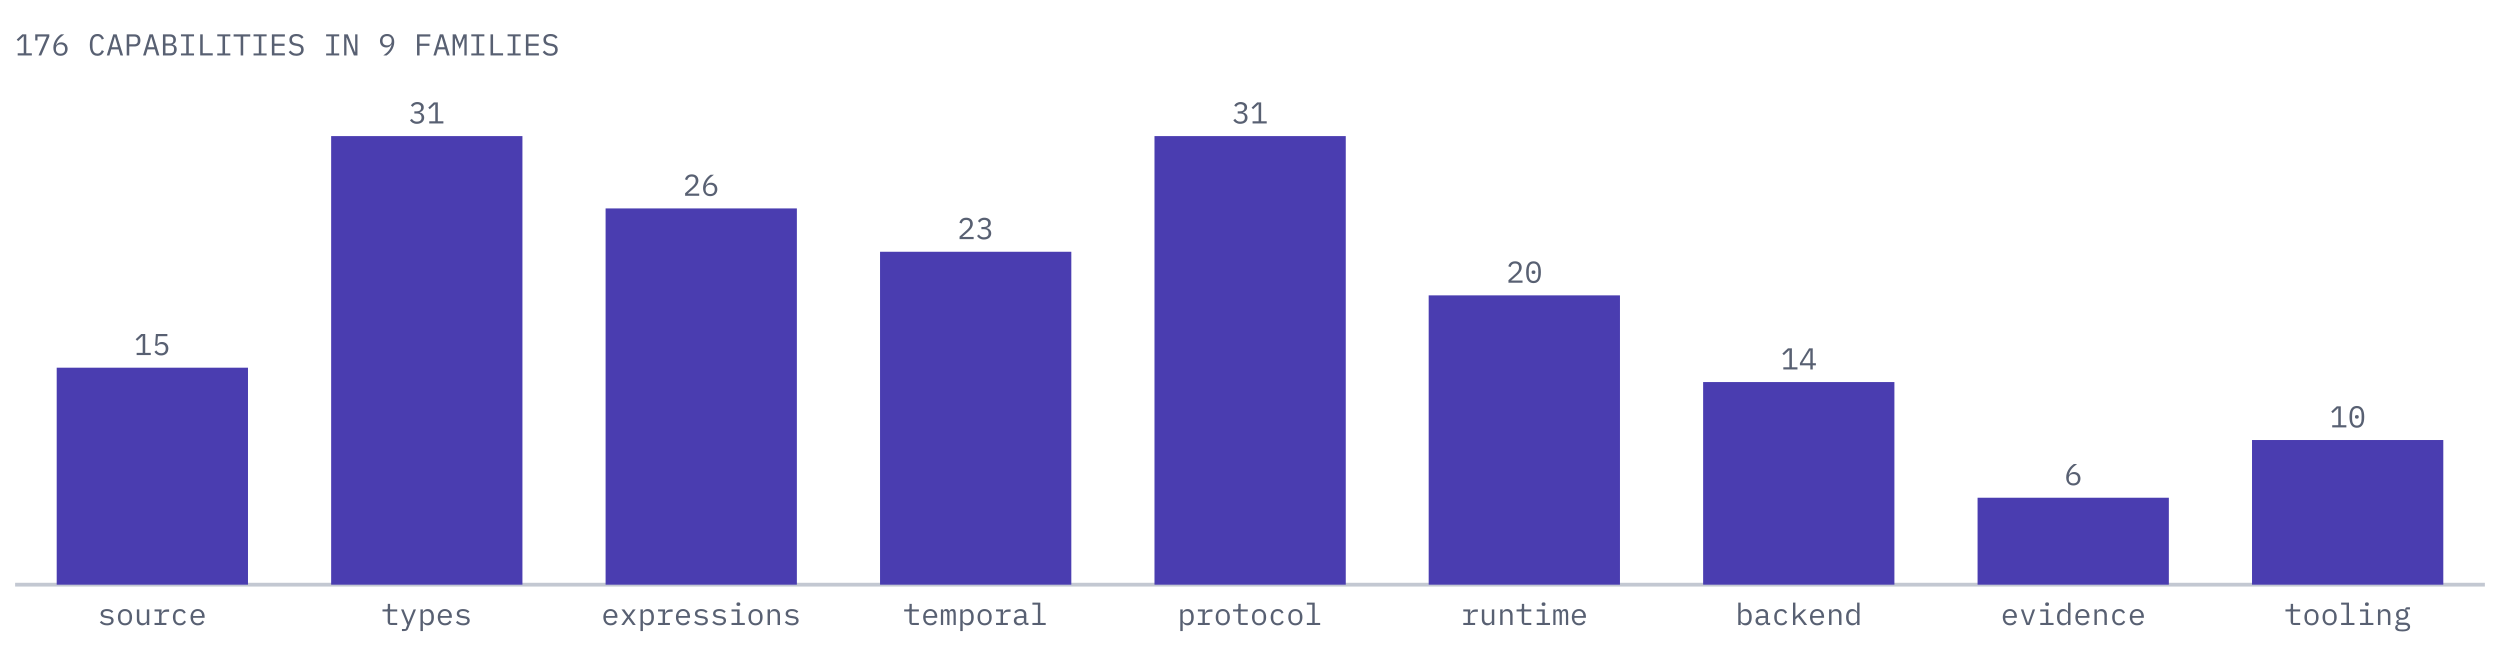
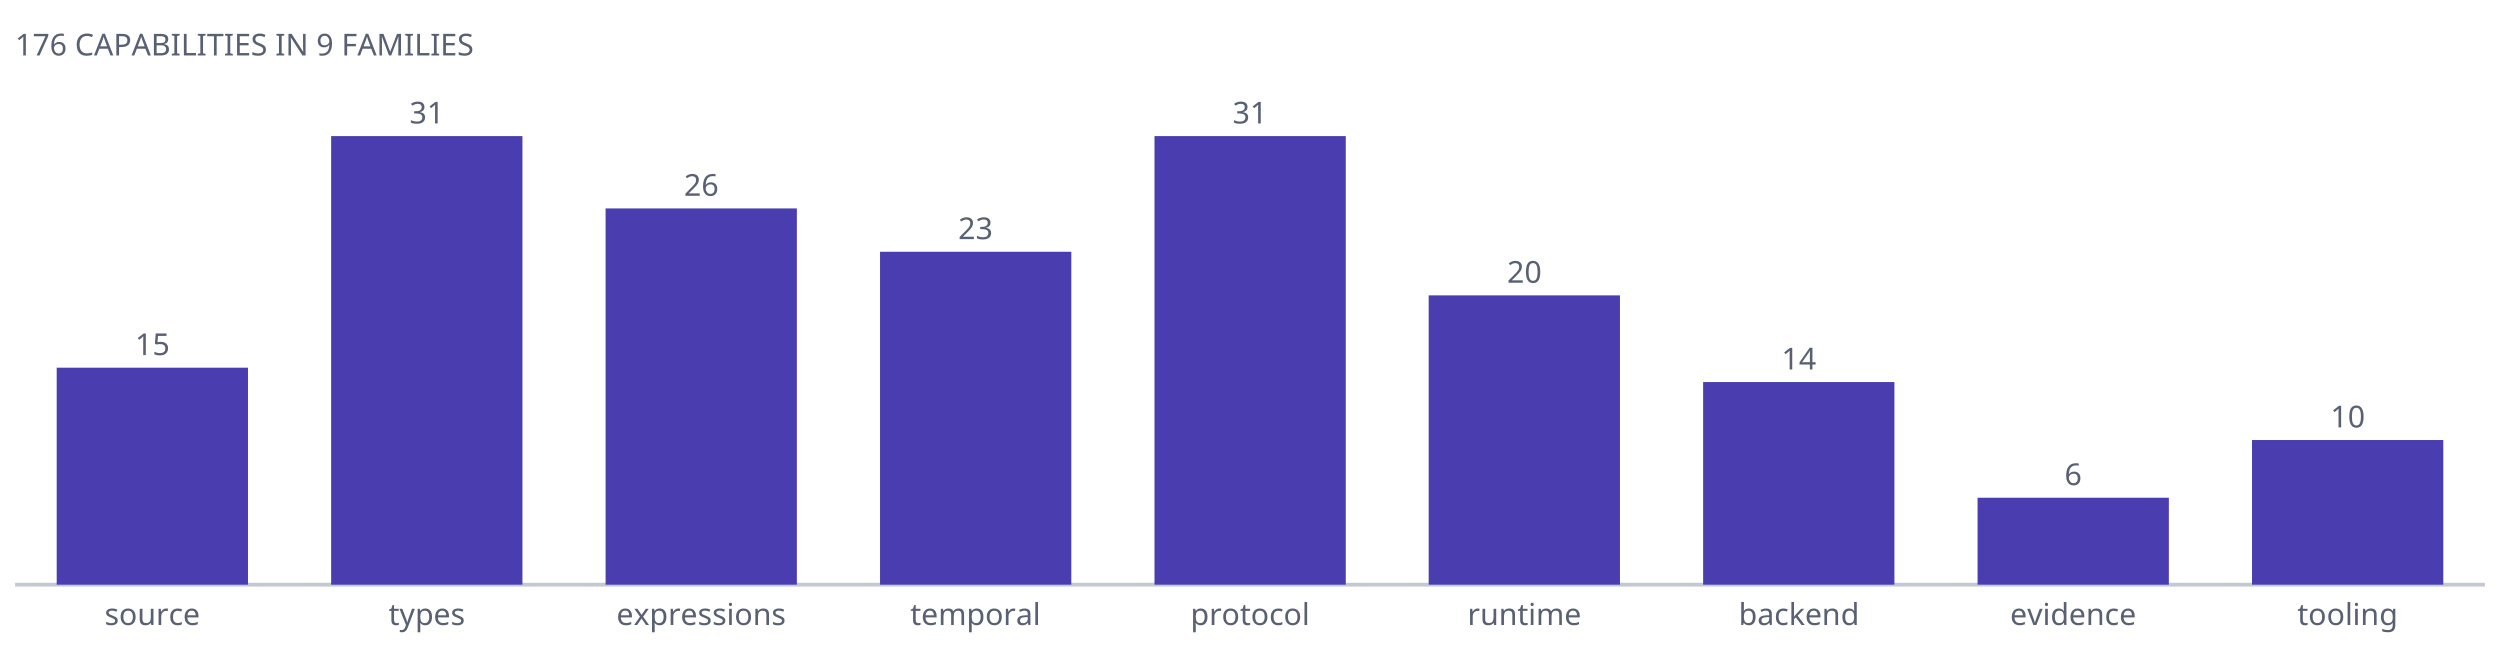
<svg xmlns="http://www.w3.org/2000/svg" width="992" height="262" viewBox="-6 -6 992 262" role="img" aria-label="The complete 1-draft language is a closed list of capabilities in nine families: source, types, expressions, temporal, protocol, runtime, backend, evidence and tooling.">
  <defs>
-     <path id="mono_A" d="M481 0 422 199H177L118 0H31L245 698H356L570 0ZM304 609H295L197 272H402Z" />
-     <path id="mono_B" d="M88 698H325Q415 698 466 649Q517 600 517 518Q517 455 486 419Q456 383 408 368V365Q467 351 505 312Q543 274 543 201Q543 159 529 122Q515 85 490 58Q464 31 430 16Q395 0 355 0H88ZM330 73Q388 73 421 99Q454 125 454 179V220Q454 273 421 300Q388 326 330 326H172V73ZM316 395Q369 395 399 418Q429 442 429 490V529Q429 577 399 601Q369 625 316 625H172V395Z" />
-     <path id="mono_C" d="M323 -12Q195 -12 132 81Q70 174 70 349Q70 524 132 617Q195 710 323 710Q371 710 406 697Q441 684 466 662Q491 640 508 612Q525 585 538 557L466 524Q457 547 445 568Q433 588 416 604Q400 619 378 628Q355 637 323 637Q240 637 200 574Q159 511 159 406V292Q159 187 200 124Q240 61 323 61Q355 61 378 70Q400 79 416 94Q433 110 445 130Q457 151 466 174L538 141Q525 112 508 85Q491 58 466 36Q441 14 406 1Q371 -12 323 -12Z" />
-     <path id="mono_E" d="M90 0V698H520V625H174V390H508V317H174V73H520V0Z" />
-     <path id="mono_F" d="M90 0V698H530V625H174V390H500V317H174V0Z" />
-     <path id="mono_I" d="M84 0V67H258V631H84V698H516V631H342V67H516V0Z" />
-     <path id="mono_L" d="M120 0V698H204V73H535V0Z" />
-     <path id="mono_M" d="M455 350V571H447L300 212L153 571H145V350V0H68V698H176L299 390H305L428 698H532V0H455Z" />
-     <path id="mono_N" d="M163 588H156V0H80V698H199L437 110H444V698H520V0H401Z" />
-     <path id="mono_P" d="M90 0V698H344Q441 698 492 645Q543 592 543 497Q543 402 492 349Q441 296 344 296H174V0ZM174 369H342Q395 369 424 396Q454 422 454 471V523Q454 572 424 598Q395 625 342 625H174Z" />
-     <path id="mono_S" d="M298 -12Q204 -12 144 22Q84 57 45 111L106 161Q147 110 192 85Q238 60 301 60Q377 60 417 95Q457 130 457 193Q457 244 428 272Q399 301 327 313L249 326Q198 335 164 353Q129 371 108 396Q87 422 78 452Q69 483 69 516Q69 612 132 661Q195 710 302 710Q386 710 444 682Q501 654 536 603L477 552Q448 590 407 614Q366 638 301 638Q230 638 192 608Q154 578 154 518Q154 471 182 442Q211 412 285 399L360 386Q411 377 446 359Q481 341 502 316Q524 291 533 260Q542 229 542 195Q542 98 478 43Q415 -12 298 -12Z" />
-     <path id="mono_T" d="M342 625V0H258V625H25V698H575V625Z" />
-     <path id="mono_a" d="M495 0Q448 0 428 24Q408 48 403 84H398Q381 39 344 14Q306 -12 243 -12Q162 -12 114 30Q66 72 66 145Q66 217 118 256Q171 295 288 295H398V346Q398 403 366 432Q334 460 275 460Q223 460 190 440Q157 419 137 384L83 424Q93 444 110 463Q127 482 152 496Q177 511 209 520Q241 528 280 528Q371 528 424 482Q478 436 478 354V70H550V0ZM257 55Q288 55 314 62Q339 70 358 82Q377 95 388 112Q398 130 398 150V235H288Q216 235 183 215Q150 195 150 157V136Q150 96 178 76Q207 55 257 55Z" />
-     <path id="mono_b" d="M95 740H175V432H179Q229 528 338 528Q433 528 486 457Q540 386 540 258Q540 130 486 59Q433 -12 338 -12Q229 -12 179 84H175V0H95ZM307 59Q377 59 416 102Q454 144 454 214V302Q454 372 416 414Q377 457 307 457Q280 457 256 450Q232 443 214 430Q196 416 186 396Q175 377 175 351V165Q175 139 186 120Q196 100 214 86Q232 73 256 66Q280 59 307 59Z" />
-     <path id="mono_c" d="M318 -12Q262 -12 218 8Q175 27 145 62Q115 97 100 147Q84 197 84 258Q84 319 100 369Q116 419 146 454Q176 490 219 509Q262 528 317 528Q392 528 439 495Q486 462 508 409L444 375Q430 415 398 437Q365 459 317 459Q282 459 254 448Q227 436 208 415Q189 394 180 365Q170 336 170 302V214Q170 180 180 151Q189 122 208 101Q227 80 255 68Q283 57 319 57Q371 57 405 81Q439 105 459 147L516 108Q493 56 444 22Q396 -12 318 -12Z" />
-     <path id="mono_d" d="M425 84H421Q371 -12 262 -12Q167 -12 114 59Q60 130 60 258Q60 386 114 457Q167 528 262 528Q371 528 421 432H425V740H505V0H425ZM293 59Q320 59 344 66Q368 73 386 86Q404 100 414 120Q425 139 425 165V351Q425 377 414 396Q404 416 386 430Q368 443 344 450Q320 457 293 457Q223 457 184 414Q146 372 146 302V214Q146 144 184 102Q223 59 293 59Z" />
-     <path id="mono_e" d="M309 -12Q253 -12 208 7Q164 26 132 62Q101 97 84 146Q67 196 67 257Q67 319 84 369Q102 419 133 454Q164 490 208 509Q251 528 304 528Q356 528 398 509Q441 490 471 456Q501 423 517 377Q533 331 533 276V238H151V214Q151 180 162 151Q173 122 194 101Q214 80 244 68Q273 57 309 57Q361 57 399 81Q437 105 457 147L516 107Q493 55 440 22Q386 -12 309 -12ZM304 462Q271 462 243 450Q215 438 194 417Q174 396 162 368Q151 339 151 305V298H447V309Q447 343 436 371Q426 399 408 420Q389 440 362 451Q336 462 304 462Z" />
-     <path id="mono_five" d="M501 625H189L169 358H176Q202 393 234 414Q266 434 322 434Q368 434 406 420Q445 405 473 377Q501 349 517 310Q533 270 533 219Q533 168 517 126Q501 83 470 52Q439 22 395 5Q351 -12 295 -12Q251 -12 216 -2Q182 8 156 25Q129 42 109 63Q89 84 73 107L136 155Q150 134 164 117Q179 100 198 88Q217 75 241 68Q265 61 297 61Q369 61 408 100Q446 139 446 208V216Q446 285 407 324Q368 363 295 363Q245 363 218 346Q190 329 167 304L96 314L121 698H501Z" />
-     <path id="mono_four" d="M378 0V137H34V211L336 698H458V206H562V137H458V0ZM109 206H378V633H374Z" />
-     <path id="mono_g" d="M561 -59Q561 -137 496 -174Q431 -212 301 -212Q176 -212 122 -179Q67 -146 67 -84Q67 -42 89 -19Q111 4 151 15V27Q129 38 117 55Q105 72 105 98Q105 138 132 158Q158 178 198 188V192Q150 213 124 254Q97 295 97 350Q97 389 111 422Q125 455 152 478Q178 502 215 515Q252 528 297 528Q355 528 399 507V516Q399 546 413 566Q427 586 461 586H556V516H440V481Q468 457 483 424Q498 391 498 350Q498 311 484 278Q469 245 443 222Q417 198 380 185Q342 172 297 172Q284 172 272 173Q260 174 248 176Q236 174 223 170Q210 165 199 158Q188 150 181 140Q174 130 174 117Q174 94 197 86Q220 79 257 79H371Q471 79 516 42Q561 4 561 -59ZM486 -63Q486 -32 461 -14Q436 5 374 5H195Q143 -16 143 -65Q143 -99 170 -124Q197 -148 260 -148H338Q408 -148 447 -126Q486 -105 486 -63ZM297 234Q357 234 386 262Q414 290 414 336V365Q414 411 386 438Q357 466 297 466Q237 466 209 438Q181 411 181 365V336Q181 290 209 262Q237 234 297 234Z" />
-     <path id="mono_i" d="M332 630Q297 630 283 644Q269 659 269 681V697Q269 719 283 734Q297 748 332 748Q367 748 381 734Q395 719 395 697V681Q395 659 381 644Q367 630 332 630ZM106 68H292V448H106V516H372V68H546V0H106Z" />
-     <path id="mono_k" d="M105 740H185V273H189L279 358L451 516H549L335 314L574 0H475L274 268L185 187V0H105Z" />
-     <path id="mono_l" d="M80 68H260V672H80V740H340V68H520V0H80Z" />
-     <path id="mono_m" d="M54 0V516H128V456H132Q144 486 166 507Q188 528 231 528Q276 528 298 506Q320 483 325 447H328Q342 482 368 505Q394 528 440 528Q503 528 524 484Q546 440 546 358V0H472V345Q472 411 458 436Q445 462 409 462Q377 462 357 442Q337 421 337 379V0H263V345Q263 411 250 436Q236 462 201 462Q169 462 148 442Q128 421 128 379V0Z" />
-     <path id="mono_n" d="M98 0V516H178V432H182Q190 451 202 468Q214 486 232 499Q249 512 273 520Q297 528 329 528Q410 528 459 476Q508 425 508 331V0H428V317Q428 388 397 422Q366 457 306 457Q282 457 259 451Q236 445 218 433Q200 421 189 402Q178 383 178 358V0Z" />
-     <path id="mono_nine" d="M536 442Q536 364 512 296Q489 227 452 170Q415 114 370 70Q326 27 283 0H175Q232 41 276 80Q321 119 355 162Q389 204 412 252Q435 301 450 362L445 364Q419 321 378 292Q338 264 273 264Q227 264 188 279Q150 294 122 322Q95 350 80 390Q64 429 64 479Q64 530 80 572Q97 615 128 646Q159 676 202 693Q246 710 299 710Q354 710 398 692Q442 673 472 638Q503 604 520 554Q536 504 536 442ZM300 333Q372 333 412 372Q451 411 451 482V490Q451 561 412 600Q372 639 300 639Q228 639 188 600Q149 561 149 490V482Q149 411 188 372Q228 333 300 333Z" />
-     <path id="mono_o" d="M300 -12Q246 -12 202 7Q159 26 128 62Q98 97 82 146Q66 196 66 258Q66 319 82 369Q98 419 128 454Q159 490 202 509Q246 528 300 528Q354 528 398 509Q441 490 472 454Q502 419 518 369Q534 319 534 258Q534 196 518 146Q502 97 472 62Q441 26 398 7Q354 -12 300 -12ZM300 57Q367 57 408 97Q449 137 449 221V295Q449 379 408 419Q367 459 300 459Q233 459 192 419Q151 379 151 295V221Q151 137 192 97Q233 57 300 57Z" />
-     <path id="mono_one" d="M85 0V73H285V636H278L102 472L53 525L238 698H369V73H553V0Z" />
-     <path id="mono_p" d="M95 516H175V432H179Q229 528 338 528Q433 528 486 457Q540 386 540 258Q540 130 486 59Q433 -12 338 -12Q229 -12 179 84H175V-200H95ZM307 59Q377 59 416 102Q454 144 454 214V302Q454 372 416 414Q377 457 307 457Q280 457 256 450Q232 443 214 430Q196 416 186 396Q175 377 175 351V165Q175 139 186 120Q196 100 214 86Q232 73 256 66Q280 59 307 59Z" />
-     <path id="mono_r" d="M77 68H228V448H77V516H308V386H313Q329 447 374 482Q418 516 487 516H559V436H462Q393 436 350 396Q308 356 308 291V68H469V0H77Z" />
-     <path id="mono_s" d="M306 -12Q225 -12 166 16Q108 43 67 89L121 136Q158 97 202 76Q246 55 308 55Q368 55 406 76Q445 98 445 144Q445 164 438 178Q430 191 417 199Q404 207 388 212Q372 216 354 219L273 231Q246 235 214 242Q183 249 157 264Q131 280 114 306Q96 332 96 374Q96 413 112 442Q127 470 155 490Q183 509 221 518Q259 528 304 528Q374 528 426 506Q477 484 514 445L462 396Q453 407 440 418Q426 430 406 440Q387 449 361 455Q335 461 301 461Q240 461 208 440Q175 419 175 379Q175 359 182 346Q190 332 203 324Q216 316 232 312Q249 307 266 304L347 292Q375 288 406 281Q437 274 463 258Q489 243 506 217Q524 191 524 149Q524 72 464 30Q405 -12 306 -12Z" />
-     <path id="mono_seven" d="M173 0 446 626H140V496H65V698H531V624L263 0Z" />
-     <path id="mono_six" d="M301 -12Q246 -12 202 6Q158 25 128 60Q97 94 80 144Q64 194 64 256Q64 334 88 402Q111 471 148 528Q184 584 229 628Q274 671 317 698H425Q368 657 324 618Q279 579 245 536Q211 494 188 446Q165 397 150 336L155 334Q180 377 221 406Q262 434 327 434Q373 434 411 419Q449 404 477 376Q505 348 520 308Q536 268 536 219Q536 168 519 126Q502 83 472 52Q441 22 398 5Q354 -12 301 -12ZM300 59Q372 59 412 98Q451 137 451 208V216Q451 287 412 326Q372 365 300 365Q228 365 188 326Q149 287 149 216V208Q149 137 188 98Q228 59 300 59Z" />
-     <path id="mono_t" d="M325 0Q266 0 238 33Q211 66 211 118V448H39V516H167Q193 516 204 526Q214 537 214 563V698H291V516H526V448H291V68H526V0Z" />
-     <path id="mono_three" d="M270 402Q343 402 380 434Q416 467 416 518V525Q416 581 380 609Q345 637 288 637Q232 637 198 612Q163 588 141 548L78 596Q91 617 110 638Q129 658 154 674Q180 690 214 700Q247 710 290 710Q335 710 374 698Q413 687 442 664Q471 642 488 609Q504 576 504 534Q504 500 494 473Q483 446 464 426Q446 406 421 392Q396 378 368 371V367Q397 361 424 348Q451 334 472 312Q493 291 506 260Q518 230 518 191Q518 146 500 108Q483 71 452 44Q420 18 376 3Q331 -12 277 -12Q231 -12 196 -2Q160 8 132 25Q105 42 84 63Q64 84 48 107L111 155Q125 134 140 117Q155 100 174 88Q194 75 219 68Q244 61 277 61Q351 61 390 95Q430 129 430 192V200Q430 262 392 296Q353 330 276 330H193V402Z" />
-     <path id="mono_two" d="M537 0H71V86L304 296Q355 342 388 390Q421 439 421 493V505Q421 568 388 602Q355 637 290 637Q226 637 192 604Q157 572 140 518L65 546Q75 577 92 606Q110 636 137 659Q164 682 202 696Q241 710 292 710Q344 710 384 695Q425 680 452 653Q480 626 494 589Q509 552 509 508Q509 468 498 433Q486 398 466 366Q445 334 416 304Q388 273 353 243L158 73H537Z" />
-     <path id="mono_u" d="M422 84H418Q410 65 398 48Q386 30 368 17Q351 4 327 -4Q303 -12 271 -12Q190 -12 141 40Q92 91 92 185V516H172V199Q172 128 203 94Q234 59 294 59Q318 59 341 65Q364 71 382 83Q400 95 411 114Q422 132 422 158V516H502V0H422Z" />
-     <path id="mono_v" d="M249 0 64 516H145L219 300L299 67H303L383 300L457 516H536L351 0Z" />
-     <path id="mono_x" d="M61 0 253 262 66 516H162L240 407L302 321H306L366 407L443 516H535L346 263L540 0H444L357 121L298 203H294L237 121L153 0Z" />
-     <path id="mono_y" d="M467 516H547L291 -113Q282 -135 271 -152Q260 -168 245 -178Q230 -189 209 -194Q188 -200 159 -200H83V-132H203L261 10L53 516H135L222 300L299 104H303L380 300Z" />
-     <path id="mono_zero" d="M300 -12Q236 -12 190 12Q144 37 114 83Q84 129 70 196Q56 263 56 349Q56 434 70 502Q84 569 114 615Q144 661 190 686Q236 710 300 710Q364 710 410 686Q456 661 486 615Q516 569 530 502Q544 434 544 349Q544 263 530 196Q516 129 486 83Q456 37 410 12Q364 -12 300 -12ZM300 61Q342 61 372 78Q402 94 420 124Q439 154 448 196Q457 239 457 292V406Q457 458 448 501Q439 544 420 574Q402 604 372 620Q342 637 300 637Q258 637 228 620Q198 604 180 574Q161 544 152 501Q143 458 143 406V292Q143 239 152 196Q161 154 180 124Q198 94 228 78Q258 61 300 61ZM300 290Q265 290 252 304Q238 318 238 338V360Q238 380 252 394Q265 408 300 408Q335 408 348 394Q362 380 362 360V338Q362 318 348 304Q335 290 300 290Z" />
+     <path id="g12-30" d="M3.42 0.12Q1.968 0.12 1.278 -1.05Q0.588 -2.22 0.588 -4.296Q0.588 -5.688 0.87 -6.672Q1.152 -7.656 1.776 -8.178Q2.4 -8.7 3.42 -8.7Q4.86 -8.7 5.568 -7.542Q6.276 -6.384 6.276 -4.296Q6.276 -2.916 5.988 -1.926Q5.7 -0.936 5.076 -0.408Q4.452 0.12 3.42 0.12ZM3.42 -0.78Q4.38 -0.78 4.794 -1.65Q5.208 -2.52 5.208 -4.296Q5.208 -6.048 4.794 -6.924Q4.38 -7.8 3.42 -7.8Q2.448 -7.8 2.046 -6.924Q1.644 -6.048 1.644 -4.296Q1.644 -2.532 2.046 -1.656Q2.448 -0.78 3.42 -0.78Z" />
+     <path id="g12-31" d="M3.228 0L3.228 -5.988Q3.228 -6.504 3.24 -6.816Q3.252 -7.128 3.276 -7.464Q3.084 -7.284 2.928 -7.146Q2.772 -7.008 2.532 -6.804L1.62 -6.06L1.068 -6.768L3.384 -8.568L4.26 -8.568L4.26 0L3.228 0Z" />
+     <path id="g12-32" d="M0.576 0L0.576 -0.876L2.82 -3.144Q3.468 -3.792 3.912 -4.296Q4.356 -4.8 4.584 -5.286Q4.812 -5.772 4.812 -6.348Q4.812 -7.056 4.392 -7.422Q3.972 -7.788 3.3 -7.788Q2.676 -7.788 2.202 -7.572Q1.728 -7.356 1.236 -6.972L0.672 -7.68Q1.176 -8.1 1.83 -8.394Q2.484 -8.688 3.3 -8.688Q4.5 -8.688 5.196 -8.082Q5.892 -7.476 5.892 -6.408Q5.892 -5.736 5.616 -5.154Q5.34 -4.572 4.848 -3.996Q4.356 -3.42 3.696 -2.772L1.908 -1.008L1.908 -0.96L6.24 -0.96L6.24 0L0.576 0Z" />
+     <path id="g12-33" d="M2.892 0.12Q2.22 0.12 1.644 0.018Q1.068 -0.084 0.54 -0.348L0.54 -1.332Q1.08 -1.068 1.704 -0.918Q2.328 -0.768 2.904 -0.768Q4.056 -0.768 4.566 -1.218Q5.076 -1.668 5.076 -2.46Q5.076 -3.264 4.446 -3.618Q3.816 -3.972 2.676 -3.972L1.848 -3.972L1.848 -4.872L2.688 -4.872Q3.744 -4.872 4.29 -5.316Q4.836 -5.76 4.836 -6.492Q4.836 -7.116 4.416 -7.458Q3.996 -7.8 3.276 -7.8Q2.58 -7.8 2.088 -7.596Q1.596 -7.392 1.116 -7.08L0.588 -7.8Q1.044 -8.16 1.722 -8.424Q2.4 -8.688 3.264 -8.688Q4.608 -8.688 5.262 -8.088Q5.916 -7.488 5.916 -6.564Q5.916 -5.7 5.436 -5.19Q4.956 -4.68 4.14 -4.512L4.14 -4.464Q5.172 -4.344 5.676 -3.816Q6.18 -3.288 6.18 -2.436Q6.18 -1.692 5.832 -1.11Q5.484 -0.528 4.758 -0.204Q4.032 0.12 2.892 0.12Z" />
+     <path id="g12-34" d="M4.356 0L4.356 -1.944L0.252 -1.944L0.252 -2.844L4.284 -8.616L5.376 -8.616L5.376 -2.892L6.624 -2.892L6.624 -1.944L5.376 -1.944L5.376 0L4.356 0ZM1.284 -2.892L4.356 -2.892L4.356 -5.592Q4.356 -6.216 4.374 -6.654Q4.392 -7.092 4.416 -7.488L4.368 -7.488Q4.272 -7.26 4.128 -6.996Q3.984 -6.732 3.852 -6.552L1.284 -2.892Z" />
+     <path id="g12-35" d="M2.976 0.12Q2.316 0.12 1.734 0Q1.152 -0.12 0.756 -0.348L0.756 -1.344Q1.188 -1.08 1.806 -0.93Q2.424 -0.78 2.988 -0.78Q3.936 -0.78 4.518 -1.23Q5.1 -1.68 5.1 -2.628Q5.1 -3.468 4.584 -3.918Q4.068 -4.368 2.952 -4.368Q2.616 -4.368 2.184 -4.308Q1.752 -4.248 1.488 -4.188L0.96 -4.524L1.284 -8.568L5.58 -8.568L5.58 -7.608L2.184 -7.608L1.98 -5.124Q2.184 -5.16 2.532 -5.208Q2.88 -5.256 3.3 -5.256Q4.62 -5.256 5.4 -4.596Q6.18 -3.936 6.18 -2.736Q6.18 -1.404 5.334 -0.642Q4.488 0.12 2.976 0.12Z" />
+     <path id="g12-36" d="M3.576 0.12Q2.76 0.12 2.1 -0.288Q1.44 -0.696 1.05 -1.536Q0.66 -2.376 0.66 -3.66Q0.66 -4.584 0.822 -5.478Q0.984 -6.372 1.41 -7.098Q1.836 -7.824 2.604 -8.256Q3.372 -8.688 4.584 -8.688Q4.836 -8.688 5.142 -8.664Q5.448 -8.64 5.64 -8.58L5.64 -7.68Q5.424 -7.752 5.154 -7.788Q4.884 -7.824 4.608 -7.824Q3.78 -7.824 3.228 -7.548Q2.676 -7.272 2.358 -6.792Q2.04 -6.312 1.896 -5.688Q1.752 -5.064 1.716 -4.356L1.788 -4.356Q2.064 -4.776 2.556 -5.07Q3.048 -5.364 3.816 -5.364Q4.932 -5.364 5.616 -4.686Q6.3 -4.008 6.3 -2.76Q6.3 -1.416 5.562 -0.648Q4.824 0.12 3.576 0.12ZM3.564 -0.768Q4.32 -0.768 4.788 -1.254Q5.256 -1.74 5.256 -2.76Q5.256 -3.576 4.842 -4.056Q4.428 -4.536 3.6 -4.536Q3.036 -4.536 2.616 -4.302Q2.196 -4.068 1.962 -3.708Q1.728 -3.348 1.728 -2.964Q1.728 -2.448 1.932 -1.938Q2.136 -1.428 2.544 -1.098Q2.952 -0.768 3.564 -0.768Z" />
+     <path id="g12-37" d="M1.632 0L5.148 -7.608L0.528 -7.608L0.528 -8.568L6.276 -8.568L6.276 -7.752L2.796 0L1.632 0Z" />
+     <path id="g12-39" d="M2.304 0.12Q2.064 0.12 1.746 0.09Q1.428 0.06 1.224 0L1.224 -0.9Q1.692 -0.744 2.28 -0.744Q3.12 -0.744 3.666 -1.02Q4.212 -1.296 4.536 -1.77Q4.86 -2.244 5.004 -2.874Q5.148 -3.504 5.172 -4.2L5.1 -4.2Q4.836 -3.792 4.338 -3.498Q3.84 -3.204 3.06 -3.204Q1.956 -3.204 1.278 -3.882Q0.6 -4.56 0.6 -5.796Q0.6 -6.696 0.942 -7.344Q1.284 -7.992 1.896 -8.34Q2.508 -8.688 3.336 -8.688Q4.152 -8.688 4.812 -8.274Q5.472 -7.86 5.856 -7.026Q6.24 -6.192 6.24 -4.908Q6.24 -3.984 6.078 -3.09Q5.916 -2.196 5.49 -1.47Q5.064 -0.744 4.29 -0.312Q3.516 0.12 2.304 0.12ZM3.288 -4.032Q3.864 -4.032 4.284 -4.266Q4.704 -4.5 4.938 -4.86Q5.172 -5.22 5.172 -5.604Q5.172 -6.12 4.968 -6.624Q4.764 -7.128 4.356 -7.464Q3.948 -7.8 3.336 -7.8Q2.592 -7.8 2.118 -7.308Q1.644 -6.816 1.644 -5.808Q1.644 -4.98 2.046 -4.506Q2.448 -4.032 3.288 -4.032Z" />
+     <path id="g12-41" d="M0 0L3.348 -8.604L4.32 -8.604L7.656 0L6.54 0L5.508 -2.652L2.112 -2.652L1.092 0L0 0ZM2.472 -3.612L5.184 -3.612L4.224 -6.204Q4.188 -6.3 4.104 -6.552Q4.02 -6.804 3.942 -7.074Q3.864 -7.344 3.816 -7.488Q3.732 -7.116 3.624 -6.762Q3.516 -6.408 3.444 -6.204L2.472 -3.612Z" />
+     <path id="g12-42" d="M1.164 0L1.164 -8.568L3.612 -8.568Q5.22 -8.568 6.042 -8.094Q6.864 -7.62 6.864 -6.444Q6.864 -5.688 6.444 -5.19Q6.024 -4.692 5.232 -4.548L5.232 -4.488Q5.772 -4.404 6.21 -4.176Q6.648 -3.948 6.9 -3.528Q7.152 -3.108 7.152 -2.436Q7.152 -1.272 6.354 -0.636Q5.556 0 4.176 0L1.164 0ZM2.244 -4.92L3.828 -4.92Q4.932 -4.92 5.34 -5.274Q5.748 -5.628 5.748 -6.324Q5.748 -7.032 5.25 -7.338Q4.752 -7.644 3.66 -7.644L2.244 -7.644L2.244 -4.92ZM2.244 -0.912L3.972 -0.912Q5.112 -0.912 5.556 -1.356Q6 -1.8 6 -2.52Q6 -3.192 5.538 -3.606Q5.076 -4.02 3.888 -4.02L2.244 -4.02L2.244 -0.912Z" />
+     <path id="g12-43" d="M4.668 0.12Q3.36 0.12 2.484 -0.42Q1.608 -0.96 1.17 -1.956Q0.732 -2.952 0.732 -4.296Q0.732 -5.592 1.206 -6.582Q1.68 -7.572 2.604 -8.13Q3.528 -8.688 4.848 -8.688Q6.204 -8.688 7.212 -8.184L6.78 -7.272Q6.384 -7.452 5.898 -7.596Q5.412 -7.74 4.836 -7.74Q3.456 -7.74 2.664 -6.816Q1.872 -5.892 1.872 -4.284Q1.872 -2.688 2.61 -1.758Q3.348 -0.828 4.824 -0.828Q5.388 -0.828 5.892 -0.924Q6.396 -1.02 6.876 -1.164L6.876 -0.228Q6.396 -0.048 5.886 0.036Q5.376 0.12 4.668 0.12Z" />
+     <path id="g12-45" d="M1.164 0L1.164 -8.568L5.952 -8.568L5.952 -7.62L2.244 -7.62L2.244 -4.944L5.736 -4.944L5.736 -4.008L2.244 -4.008L2.244 -0.948L5.952 -0.948L5.952 0L1.164 0Z" />
+     <path id="g12-46" d="M1.164 0L1.164 -8.568L5.952 -8.568L5.952 -7.62L2.244 -7.62L2.244 -4.584L5.724 -4.584L5.724 -3.636L2.244 -3.636L2.244 0L1.164 0Z" />
+     <path id="g12-49" d="M0.48 0L0.48 -0.624L1.488 -0.852L1.488 -7.704L0.48 -7.944L0.48 -8.568L3.576 -8.568L3.576 -7.944L2.568 -7.704L2.568 -0.852L3.576 -0.624L3.576 0L0.48 0Z" />
+     <path id="g12-4c" d="M1.164 0L1.164 -8.568L2.244 -8.568L2.244 -0.96L5.988 -0.96L5.988 0L1.164 0Z" />
+     <path id="g12-4d" d="M1.164 0L1.164 -8.568L2.76 -8.568L5.4 -1.548L5.448 -1.548L8.136 -8.568L9.72 -8.568L9.72 0L8.652 0L8.652 -5.268Q8.652 -5.892 8.682 -6.504Q8.712 -7.116 8.736 -7.5L8.688 -7.5L5.832 0L4.944 0L2.124 -7.512L2.076 -7.512Q2.112 -7.14 2.136 -6.51Q2.16 -5.88 2.16 -5.196L2.16 0L1.164 0Z" />
+     <path id="g12-4e" d="M1.164 0L1.164 -8.568L2.412 -8.568L6.984 -1.476L7.032 -1.476Q7.02 -1.668 7.002 -2.052Q6.984 -2.436 6.966 -2.892Q6.948 -3.348 6.948 -3.732L6.948 -8.568L7.956 -8.568L7.956 0L6.696 0L2.112 -7.116L2.064 -7.116Q2.1 -6.696 2.13 -6.072Q2.16 -5.448 2.16 -4.788L2.16 0L1.164 0Z" />
+     <path id="g12-50" d="M1.164 0L1.164 -8.568L3.432 -8.568Q5.112 -8.568 5.88 -7.908Q6.648 -7.248 6.648 -6.048Q6.648 -5.34 6.33 -4.722Q6.012 -4.104 5.262 -3.72Q4.512 -3.336 3.228 -3.336L2.244 -3.336L2.244 0L1.164 0ZM2.244 -4.26L3.108 -4.26Q4.332 -4.26 4.932 -4.656Q5.532 -5.052 5.532 -6Q5.532 -6.828 5.004 -7.236Q4.476 -7.644 3.336 -7.644L2.244 -7.644L2.244 -4.26Z" />
+     <path id="g12-53" d="M2.964 0.12Q2.244 0.12 1.632 0.012Q1.02 -0.096 0.612 -0.288L0.612 -1.32Q1.044 -1.128 1.686 -0.972Q2.328 -0.816 3.012 -0.816Q3.972 -0.816 4.458 -1.188Q4.944 -1.56 4.944 -2.196Q4.944 -2.616 4.764 -2.904Q4.584 -3.192 4.146 -3.438Q3.708 -3.684 2.928 -3.96Q1.836 -4.356 1.278 -4.932Q0.72 -5.508 0.72 -6.504Q0.72 -7.188 1.068 -7.674Q1.416 -8.16 2.034 -8.424Q2.652 -8.688 3.456 -8.688Q4.164 -8.688 4.752 -8.556Q5.34 -8.424 5.82 -8.208L5.484 -7.284Q5.04 -7.476 4.518 -7.608Q3.996 -7.74 3.432 -7.74Q2.628 -7.74 2.22 -7.398Q1.812 -7.056 1.812 -6.492Q1.812 -6.06 1.992 -5.772Q2.172 -5.484 2.58 -5.256Q2.988 -5.028 3.684 -4.764Q4.44 -4.488 4.962 -4.17Q5.484 -3.852 5.754 -3.408Q6.024 -2.964 6.024 -2.292Q6.024 -1.152 5.196 -0.516Q4.368 0.12 2.964 0.12Z" />
+     <path id="g12-54" d="M2.796 0L2.796 -7.62L0.12 -7.62L0.12 -8.568L6.54 -8.568L6.54 -7.62L3.876 -7.62L3.876 0L2.796 0Z" />
+     <path id="g12-61" d="M2.58 0.12Q1.704 0.12 1.128 -0.342Q0.552 -0.804 0.552 -1.788Q0.552 -2.748 1.308 -3.27Q2.064 -3.792 3.636 -3.84L4.728 -3.876L4.728 -4.26Q4.728 -5.064 4.38 -5.376Q4.032 -5.688 3.396 -5.688Q2.892 -5.688 2.436 -5.538Q1.98 -5.388 1.584 -5.196L1.26 -5.988Q1.68 -6.216 2.256 -6.378Q2.832 -6.54 3.456 -6.54Q4.632 -6.54 5.196 -6.024Q5.76 -5.508 5.76 -4.38L5.76 0L4.992 0L4.788 -0.912L4.74 -0.912Q4.32 -0.384 3.858 -0.132Q3.396 0.12 2.58 0.12ZM2.82 -0.732Q3.636 -0.732 4.176 -1.182Q4.716 -1.632 4.716 -2.568L4.716 -3.144L3.768 -3.108Q2.568 -3.06 2.106 -2.724Q1.644 -2.388 1.644 -1.776Q1.644 -1.236 1.974 -0.984Q2.304 -0.732 2.82 -0.732Z" />
+     <path id="g12-62" d="M4.068 0.12Q3.312 0.12 2.832 -0.156Q2.352 -0.432 2.076 -0.816L1.992 -0.816L1.776 0L1.02 0L1.02 -9.12L2.076 -9.12L2.076 -6.9Q2.076 -6.492 2.058 -6.138Q2.04 -5.784 2.016 -5.58L2.076 -5.58Q2.352 -5.988 2.832 -6.264Q3.312 -6.54 4.068 -6.54Q5.268 -6.54 5.994 -5.706Q6.72 -4.872 6.72 -3.216Q6.72 -1.56 5.988 -0.72Q5.256 0.12 4.068 0.12ZM3.912 -0.756Q4.776 -0.756 5.202 -1.392Q5.628 -2.028 5.628 -3.228Q5.628 -5.664 3.888 -5.664Q2.868 -5.664 2.472 -5.076Q2.076 -4.488 2.076 -3.252L2.076 -3.204Q2.076 -2.016 2.466 -1.386Q2.856 -0.756 3.912 -0.756Z" />
+     <path id="g12-63" d="M3.6 0.12Q2.748 0.12 2.082 -0.228Q1.416 -0.576 1.038 -1.308Q0.66 -2.04 0.66 -3.18Q0.66 -4.368 1.056 -5.112Q1.452 -5.856 2.13 -6.204Q2.808 -6.552 3.672 -6.552Q4.164 -6.552 4.62 -6.45Q5.076 -6.348 5.364 -6.204L5.04 -5.328Q4.752 -5.436 4.368 -5.532Q3.984 -5.628 3.648 -5.628Q1.752 -5.628 1.752 -3.192Q1.752 -2.028 2.214 -1.41Q2.676 -0.792 3.588 -0.792Q4.116 -0.792 4.518 -0.9Q4.92 -1.008 5.256 -1.164L5.256 -0.228Q4.932 -0.06 4.542 0.03Q4.152 0.12 3.6 0.12Z" />
+     <path id="g12-64" d="M3.3 0.12Q2.1 0.12 1.38 -0.714Q0.66 -1.548 0.66 -3.204Q0.66 -4.86 1.386 -5.706Q2.112 -6.552 3.312 -6.552Q4.056 -6.552 4.53 -6.276Q5.004 -6 5.304 -5.604L5.376 -5.604Q5.364 -5.76 5.334 -6.066Q5.304 -6.372 5.304 -6.552L5.304 -9.12L6.36 -9.12L6.36 0L5.508 0L5.352 -0.864L5.304 -0.864Q5.016 -0.456 4.536 -0.168Q4.056 0.12 3.3 0.12ZM3.468 -0.756Q4.488 -0.756 4.902 -1.314Q5.316 -1.872 5.316 -3L5.316 -3.192Q5.316 -4.392 4.92 -5.034Q4.524 -5.676 3.456 -5.676Q2.604 -5.676 2.178 -4.998Q1.752 -4.32 1.752 -3.18Q1.752 -2.028 2.178 -1.392Q2.604 -0.756 3.468 -0.756Z" />
+     <path id="g12-65" d="M3.756 0.12Q2.844 0.12 2.142 -0.252Q1.44 -0.624 1.05 -1.362Q0.66 -2.1 0.66 -3.168Q0.66 -4.224 1.014 -4.98Q1.368 -5.736 2.01 -6.144Q2.652 -6.552 3.504 -6.552Q4.332 -6.552 4.926 -6.192Q5.52 -5.832 5.838 -5.178Q6.156 -4.524 6.156 -3.648L6.156 -3.012L1.752 -3.012Q1.776 -1.92 2.31 -1.35Q2.844 -0.78 3.804 -0.78Q4.416 -0.78 4.89 -0.894Q5.364 -1.008 5.868 -1.224L5.868 -0.3Q5.376 -0.084 4.896 0.018Q4.416 0.12 3.756 0.12ZM1.776 -3.852L5.052 -3.852Q5.052 -4.668 4.674 -5.178Q4.296 -5.688 3.492 -5.688Q2.736 -5.688 2.298 -5.202Q1.86 -4.716 1.776 -3.852Z" />
+     <path id="g12-67" d="M3.48 2.88Q2.064 2.88 1.164 2.472L1.164 1.5Q2.112 2.004 3.54 2.004Q4.368 2.004 4.842 1.518Q5.316 1.032 5.316 0.192L5.316 -0.06Q5.316 -0.204 5.328 -0.474Q5.34 -0.744 5.352 -0.852L5.304 -0.852Q4.656 0.12 3.312 0.12Q2.064 0.12 1.362 -0.756Q0.66 -1.632 0.66 -3.204Q0.66 -4.74 1.362 -5.646Q2.064 -6.552 3.3 -6.552Q3.936 -6.552 4.446 -6.312Q4.956 -6.072 5.316 -5.58L5.376 -5.58L5.52 -6.432L6.36 -6.432L6.36 0.108Q6.36 1.488 5.658 2.184Q4.956 2.88 3.48 2.88ZM3.468 -0.744Q4.44 -0.744 4.884 -1.266Q5.328 -1.788 5.328 -2.952L5.328 -3.204Q5.328 -4.524 4.872 -5.094Q4.416 -5.664 3.444 -5.664Q2.64 -5.664 2.196 -5.022Q1.752 -4.38 1.752 -3.192Q1.752 -2.004 2.19 -1.374Q2.628 -0.744 3.468 -0.744Z" />
+     <path id="g12-69" d="M1.02 0L1.02 -6.432L2.076 -6.432L2.076 0L1.02 0ZM1.56 -7.5Q1.296 -7.5 1.116 -7.668Q0.936 -7.836 0.936 -8.172Q0.936 -8.52 1.116 -8.682Q1.296 -8.844 1.56 -8.844Q1.8 -8.844 1.986 -8.682Q2.172 -8.52 2.172 -8.172Q2.172 -7.836 1.986 -7.668Q1.8 -7.5 1.56 -7.5Z" />
+     <path id="g12-6b" d="M1.02 0L1.02 -9.12L2.064 -9.12L2.064 -4.356Q2.064 -4.164 2.052 -3.852Q2.04 -3.54 2.016 -3.312L2.064 -3.312Q2.136 -3.408 2.28 -3.588Q2.424 -3.768 2.574 -3.954Q2.724 -4.14 2.832 -4.26L4.884 -6.432L6.12 -6.432L3.516 -3.684L6.3 0L5.028 0L2.796 -3L2.064 -2.364L2.064 0L1.02 0Z" />
+     <path id="g12-6c" d="M1.02 0L1.02 -9.12L2.076 -9.12L2.076 0L1.02 0Z" />
+     <path id="g12-6d" d="M1.02 0L1.02 -6.432L1.872 -6.432L2.028 -5.556L2.088 -5.556Q2.388 -6.06 2.898 -6.306Q3.408 -6.552 3.984 -6.552Q5.496 -6.552 5.952 -5.472L6.012 -5.472Q6.336 -6.024 6.894 -6.288Q7.452 -6.552 8.076 -6.552Q9.168 -6.552 9.708 -5.994Q10.248 -5.436 10.248 -4.188L10.248 0L9.204 0L9.204 -4.14Q9.204 -5.664 7.896 -5.664Q6.96 -5.664 6.558 -5.124Q6.156 -4.584 6.156 -3.552L6.156 0L5.112 0L5.112 -4.14Q5.112 -5.664 3.792 -5.664Q2.82 -5.664 2.448 -5.064Q2.076 -4.464 2.076 -3.336L2.076 0L1.02 0Z" />
+     <path id="g12-6e" d="M1.02 0L1.02 -6.432L1.872 -6.432L2.028 -5.556L2.088 -5.556Q2.4 -6.06 2.952 -6.306Q3.504 -6.552 4.116 -6.552Q5.268 -6.552 5.856 -5.994Q6.444 -5.436 6.444 -4.188L6.444 0L5.4 0L5.4 -4.116Q5.4 -5.664 3.96 -5.664Q2.892 -5.664 2.484 -5.064Q2.076 -4.464 2.076 -3.336L2.076 0L1.02 0Z" />
+     <path id="g12-6f" d="M3.612 0.12Q2.76 0.12 2.094 -0.27Q1.428 -0.66 1.044 -1.41Q0.66 -2.16 0.66 -3.228Q0.66 -4.824 1.464 -5.688Q2.268 -6.552 3.648 -6.552Q4.524 -6.552 5.19 -6.162Q5.856 -5.772 6.234 -5.034Q6.612 -4.296 6.612 -3.228Q6.612 -1.632 5.802 -0.756Q4.992 0.12 3.612 0.12ZM3.636 -0.756Q4.608 -0.756 5.064 -1.422Q5.52 -2.088 5.52 -3.228Q5.52 -4.368 5.064 -5.016Q4.608 -5.664 3.624 -5.664Q2.64 -5.664 2.196 -5.016Q1.752 -4.368 1.752 -3.228Q1.752 -2.088 2.202 -1.422Q2.652 -0.756 3.636 -0.756Z" />
+     <path id="g12-70" d="M1.02 2.88L1.02 -6.432L1.884 -6.432L2.028 -5.556L2.076 -5.556Q2.364 -5.976 2.832 -6.264Q3.3 -6.552 4.08 -6.552Q5.268 -6.552 5.994 -5.724Q6.72 -4.896 6.72 -3.228Q6.72 -1.584 5.994 -0.732Q5.268 0.12 4.068 0.12Q3.324 0.12 2.838 -0.162Q2.352 -0.444 2.076 -0.816L2.004 -0.816Q2.028 -0.612 2.052 -0.3Q2.076 0.012 2.076 0.24L2.076 2.88L1.02 2.88ZM3.912 -0.756Q4.5 -0.756 4.878 -1.08Q5.256 -1.404 5.442 -1.962Q5.628 -2.52 5.628 -3.24Q5.628 -4.344 5.202 -5.004Q4.776 -5.664 3.888 -5.664Q2.904 -5.664 2.502 -5.112Q2.1 -4.56 2.076 -3.432L2.076 -3.228Q2.076 -2.04 2.466 -1.398Q2.856 -0.756 3.912 -0.756Z" />
+     <path id="g12-72" d="M1.02 0L1.02 -6.432L1.884 -6.432L2.004 -5.256L2.052 -5.256Q2.364 -5.784 2.856 -6.168Q3.348 -6.552 4.02 -6.552Q4.2 -6.552 4.41 -6.534Q4.62 -6.516 4.776 -6.48L4.644 -5.508Q4.488 -5.544 4.302 -5.568Q4.116 -5.592 3.948 -5.592Q3.456 -5.592 3.024 -5.322Q2.592 -5.052 2.334 -4.566Q2.076 -4.08 2.076 -3.432L2.076 0L1.02 0Z" />
+     <path id="g12-73" d="M2.64 0.12Q1.968 0.12 1.482 0.012Q0.996 -0.096 0.624 -0.288L0.624 -1.248Q1.008 -1.056 1.554 -0.894Q2.1 -0.732 2.664 -0.732Q3.468 -0.732 3.828 -0.99Q4.188 -1.248 4.188 -1.68Q4.188 -1.92 4.056 -2.112Q3.924 -2.304 3.582 -2.496Q3.24 -2.688 2.604 -2.928Q1.98 -3.168 1.536 -3.408Q1.092 -3.648 0.852 -3.984Q0.612 -4.32 0.612 -4.848Q0.612 -5.664 1.278 -6.108Q1.944 -6.552 3.024 -6.552Q3.612 -6.552 4.122 -6.438Q4.632 -6.324 5.076 -6.12L4.716 -5.28Q4.308 -5.448 3.864 -5.568Q3.42 -5.688 2.952 -5.688Q2.304 -5.688 1.962 -5.478Q1.62 -5.268 1.62 -4.908Q1.62 -4.644 1.776 -4.458Q1.932 -4.272 2.298 -4.098Q2.664 -3.924 3.276 -3.684Q3.888 -3.456 4.32 -3.21Q4.752 -2.964 4.98 -2.628Q5.208 -2.292 5.208 -1.776Q5.208 -0.84 4.512 -0.36Q3.816 0.12 2.64 0.12Z" />
+     <path id="g12-74" d="M2.988 0.12Q2.484 0.12 2.058 -0.054Q1.632 -0.228 1.368 -0.66Q1.104 -1.092 1.104 -1.872L1.104 -5.616L0.192 -5.616L0.192 -6.12L1.116 -6.54L1.536 -7.908L2.16 -7.908L2.16 -6.432L4.02 -6.432L4.02 -5.616L2.16 -5.616L2.16 -1.896Q2.16 -1.308 2.442 -1.026Q2.724 -0.744 3.168 -0.744Q3.408 -0.744 3.66 -0.786Q3.912 -0.828 4.068 -0.876L4.068 -0.072Q3.9 0.012 3.588 0.066Q3.276 0.12 2.988 0.12Z" />
+     <path id="g12-75" d="M3.288 0.12Q2.124 0.12 1.536 -0.438Q0.948 -0.996 0.948 -2.22L0.948 -6.432L2.016 -6.432L2.016 -2.292Q2.016 -0.756 3.444 -0.756Q4.512 -0.756 4.926 -1.356Q5.34 -1.956 5.34 -3.084L5.34 -6.432L6.396 -6.432L6.396 0L5.532 0L5.376 -0.852L5.328 -0.852Q5.016 -0.348 4.464 -0.114Q3.912 0.12 3.288 0.12Z" />
+     <path id="g12-76" d="M2.436 0L0 -6.432L1.128 -6.432L2.496 -2.64Q2.592 -2.376 2.7 -2.052Q2.808 -1.728 2.892 -1.434Q2.976 -1.14 3.012 -0.936L3.06 -0.936Q3.108 -1.14 3.198 -1.44Q3.288 -1.74 3.402 -2.064Q3.516 -2.388 3.6 -2.64L4.968 -6.432L6.096 -6.432L3.648 0L2.436 0Z" />
+     <path id="g12-78" d="M0.216 0L2.544 -3.288L0.324 -6.432L1.524 -6.432L3.18 -4.008L4.824 -6.432L6.012 -6.432L3.792 -3.288L6.132 0L4.932 0L3.18 -2.568L1.404 0L0.216 0Z" />
+     <path id="g12-79" d="M1.008 2.88Q0.72 2.88 0.504 2.85Q0.288 2.82 0.132 2.784L0.132 1.944Q0.264 1.968 0.45 1.992Q0.636 2.016 0.84 2.016Q1.392 2.016 1.728 1.704Q2.064 1.392 2.268 0.876L2.604 0.024L0.012 -6.432L1.14 -6.432L2.532 -2.772Q2.712 -2.292 2.856 -1.854Q3 -1.416 3.072 -1.02L3.12 -1.02Q3.192 -1.32 3.342 -1.806Q3.492 -2.292 3.672 -2.784L4.98 -6.432L6.12 -6.432L3.348 0.888Q3.012 1.8 2.478 2.34Q1.944 2.88 1.008 2.88Z" />
  </defs>
-   <g fill="#586072" transform="translate(0,16) scale(0.012,-0.012)">
-     <use href="#mono_one" x="0" />
-     <use href="#mono_seven" x="600" />
-     <use href="#mono_six" x="1200" />
-     <use href="#mono_C" x="2400" />
-     <use href="#mono_A" x="3000" />
-     <use href="#mono_P" x="3600" />
-     <use href="#mono_A" x="4200" />
-     <use href="#mono_B" x="4800" />
-     <use href="#mono_I" x="5400" />
-     <use href="#mono_L" x="6000" />
-     <use href="#mono_I" x="6600" />
-     <use href="#mono_T" x="7200" />
-     <use href="#mono_I" x="7800" />
-     <use href="#mono_E" x="8400" />
-     <use href="#mono_S" x="9000" />
-     <use href="#mono_I" x="10200" />
-     <use href="#mono_N" x="10800" />
-     <use href="#mono_nine" x="12000" />
-     <use href="#mono_F" x="13200" />
-     <use href="#mono_A" x="13800" />
-     <use href="#mono_M" x="14400" />
-     <use href="#mono_I" x="15000" />
-     <use href="#mono_L" x="15600" />
-     <use href="#mono_I" x="16200" />
-     <use href="#mono_E" x="16800" />
-     <use href="#mono_S" x="17400" />
+   <g fill="#586072" transform="translate(0,16)">
+     <use href="#g12-31" x="0" />
+     <use href="#g12-37" x="6.9" />
+     <use href="#g12-36" x="13.7" />
+     <use href="#g12-43" x="23.7" />
+     <use href="#g12-41" x="31.3" />
+     <use href="#g12-50" x="39" />
+     <use href="#g12-41" x="46.2" />
+     <use href="#g12-42" x="53.9" />
+     <use href="#g12-49" x="61.7" />
+     <use href="#g12-4c" x="65.8" />
+     <use href="#g12-49" x="72" />
+     <use href="#g12-54" x="76.1" />
+     <use href="#g12-49" x="82.8" />
+     <use href="#g12-45" x="86.9" />
+     <use href="#g12-53" x="93.5" />
+     <use href="#g12-49" x="103.2" />
+     <use href="#g12-4e" x="107.3" />
+     <use href="#g12-39" x="119.5" />
+     <use href="#g12-46" x="129.5" />
+     <use href="#g12-41" x="135.8" />
+     <use href="#g12-4d" x="143.4" />
+     <use href="#g12-49" x="154.3" />
+     <use href="#g12-4c" x="158.4" />
+     <use href="#g12-49" x="164.7" />
+     <use href="#g12-45" x="168.7" />
+     <use href="#g12-53" x="175.4" />
  </g>
  <path d="M0,226 L980,226" fill="none" stroke="#c3c8d2" stroke-width="1.5" />
  <rect x="16.5" y="139.9" width="75.9" height="86.1" rx="0" fill="#4a3db0" fill-opacity="1" />
-   <g fill="#586072" transform="translate(47.2,134.9) scale(0.012,-0.012)">
-     <use href="#mono_one" x="0" />
-     <use href="#mono_five" x="600" />
-   </g>
-   <g fill="#586072" transform="translate(32.8,242) scale(0.012,-0.012)">
-     <use href="#mono_s" x="0" />
-     <use href="#mono_o" x="600" />
-     <use href="#mono_u" x="1200" />
-     <use href="#mono_r" x="1800" />
-     <use href="#mono_c" x="2400" />
-     <use href="#mono_e" x="3000" />
+   <g fill="#586072" transform="translate(47.6,134.9)">
+     <use href="#g12-31" x="0" />
+     <use href="#g12-35" x="6.9" />
+   </g>
+   <g fill="#586072" transform="translate(35.5,242)">
+     <use href="#g12-73" x="0" />
+     <use href="#g12-6f" x="5.7" />
+     <use href="#g12-75" x="13" />
+     <use href="#g12-72" x="20.4" />
+     <use href="#g12-63" x="25.4" />
+     <use href="#g12-65" x="31.1" />
  </g>
  <rect x="125.4" y="48" width="75.9" height="178" rx="0" fill="#4a3db0" fill-opacity="1" />
-   <g fill="#586072" transform="translate(156.1,43) scale(0.012,-0.012)">
-     <use href="#mono_three" x="0" />
-     <use href="#mono_one" x="600" />
-   </g>
-   <g fill="#586072" transform="translate(145.3,242) scale(0.012,-0.012)">
-     <use href="#mono_t" x="0" />
-     <use href="#mono_y" x="600" />
-     <use href="#mono_p" x="1200" />
-     <use href="#mono_e" x="1800" />
-     <use href="#mono_s" x="2400" />
+   <g fill="#586072" transform="translate(156.5,43)">
+     <use href="#g12-33" x="0" />
+     <use href="#g12-31" x="6.9" />
+   </g>
+   <g fill="#586072" transform="translate(148.2,242)">
+     <use href="#g12-74" x="0" />
+     <use href="#g12-79" x="4.3" />
+     <use href="#g12-70" x="10.5" />
+     <use href="#g12-65" x="17.8" />
+     <use href="#g12-73" x="24.6" />
  </g>
  <rect x="234.3" y="76.7" width="75.9" height="149.3" rx="0" fill="#4a3db0" fill-opacity="1" />
-   <g fill="#586072" transform="translate(265,71.7) scale(0.012,-0.012)">
-     <use href="#mono_two" x="0" />
-     <use href="#mono_six" x="600" />
-   </g>
-   <g fill="#586072" transform="translate(232.6,242) scale(0.012,-0.012)">
-     <use href="#mono_e" x="0" />
-     <use href="#mono_x" x="600" />
-     <use href="#mono_p" x="1200" />
-     <use href="#mono_r" x="1800" />
-     <use href="#mono_e" x="2400" />
-     <use href="#mono_s" x="3000" />
-     <use href="#mono_s" x="3600" />
-     <use href="#mono_i" x="4200" />
-     <use href="#mono_o" x="4800" />
-     <use href="#mono_n" x="5400" />
-     <use href="#mono_s" x="6000" />
+   <g fill="#586072" transform="translate(265.4,71.7)">
+     <use href="#g12-32" x="0" />
+     <use href="#g12-36" x="6.9" />
+   </g>
+   <g fill="#586072" transform="translate(238.6,242)">
+     <use href="#g12-65" x="0" />
+     <use href="#g12-78" x="6.8" />
+     <use href="#g12-70" x="13.1" />
+     <use href="#g12-72" x="20.5" />
+     <use href="#g12-65" x="25.4" />
+     <use href="#g12-73" x="32.2" />
+     <use href="#g12-73" x="38" />
+     <use href="#g12-69" x="43.7" />
+     <use href="#g12-6f" x="46.8" />
+     <use href="#g12-6e" x="54.1" />
+     <use href="#g12-73" x="61.5" />
  </g>
  <rect x="343.2" y="93.9" width="75.9" height="132.1" rx="0" fill="#4a3db0" fill-opacity="1" />
-   <g fill="#586072" transform="translate(373.9,88.9) scale(0.012,-0.012)">
-     <use href="#mono_two" x="0" />
-     <use href="#mono_three" x="600" />
-   </g>
-   <g fill="#586072" transform="translate(352.3,242) scale(0.012,-0.012)">
-     <use href="#mono_t" x="0" />
-     <use href="#mono_e" x="600" />
-     <use href="#mono_m" x="1200" />
-     <use href="#mono_p" x="1800" />
-     <use href="#mono_o" x="2400" />
-     <use href="#mono_r" x="3000" />
-     <use href="#mono_a" x="3600" />
-     <use href="#mono_l" x="4200" />
+   <g fill="#586072" transform="translate(374.2,88.9)">
+     <use href="#g12-32" x="0" />
+     <use href="#g12-33" x="6.9" />
+   </g>
+   <g fill="#586072" transform="translate(355.2,242)">
+     <use href="#g12-74" x="0" />
+     <use href="#g12-65" x="4.3" />
+     <use href="#g12-6d" x="11.1" />
+     <use href="#g12-70" x="22.3" />
+     <use href="#g12-6f" x="29.7" />
+     <use href="#g12-72" x="36.9" />
+     <use href="#g12-61" x="41.9" />
+     <use href="#g12-6c" x="48.6" />
  </g>
  <rect x="452.1" y="48" width="75.9" height="178" rx="0" fill="#4a3db0" fill-opacity="1" />
-   <g fill="#586072" transform="translate(482.8,43) scale(0.012,-0.012)">
-     <use href="#mono_three" x="0" />
-     <use href="#mono_one" x="600" />
-   </g>
-   <g fill="#586072" transform="translate(461.2,242) scale(0.012,-0.012)">
-     <use href="#mono_p" x="0" />
-     <use href="#mono_r" x="600" />
-     <use href="#mono_o" x="1200" />
-     <use href="#mono_t" x="1800" />
-     <use href="#mono_o" x="2400" />
-     <use href="#mono_c" x="3000" />
-     <use href="#mono_o" x="3600" />
-     <use href="#mono_l" x="4200" />
+   <g fill="#586072" transform="translate(483.1,43)">
+     <use href="#g12-33" x="0" />
+     <use href="#g12-31" x="6.9" />
+   </g>
+   <g fill="#586072" transform="translate(466.4,242)">
+     <use href="#g12-70" x="0" />
+     <use href="#g12-72" x="7.4" />
+     <use href="#g12-6f" x="12.3" />
+     <use href="#g12-74" x="19.6" />
+     <use href="#g12-6f" x="23.9" />
+     <use href="#g12-63" x="31.2" />
+     <use href="#g12-6f" x="36.9" />
+     <use href="#g12-6c" x="44.2" />
  </g>
  <rect x="560.9" y="111.2" width="75.9" height="114.8" rx="0" fill="#4a3db0" fill-opacity="1" />
-   <g fill="#586072" transform="translate(591.7,106.2) scale(0.012,-0.012)">
-     <use href="#mono_two" x="0" />
-     <use href="#mono_zero" x="600" />
-   </g>
-   <g fill="#586072" transform="translate(573.7,242) scale(0.012,-0.012)">
-     <use href="#mono_r" x="0" />
-     <use href="#mono_u" x="600" />
-     <use href="#mono_n" x="1200" />
-     <use href="#mono_t" x="1800" />
-     <use href="#mono_i" x="2400" />
-     <use href="#mono_m" x="3000" />
-     <use href="#mono_e" x="3600" />
+   <g fill="#586072" transform="translate(592,106.2)">
+     <use href="#g12-32" x="0" />
+     <use href="#g12-30" x="6.9" />
+   </g>
+   <g fill="#586072" transform="translate(576.3,242)">
+     <use href="#g12-72" x="0" />
+     <use href="#g12-75" x="5" />
+     <use href="#g12-6e" x="12.4" />
+     <use href="#g12-74" x="19.8" />
+     <use href="#g12-69" x="24.1" />
+     <use href="#g12-6d" x="27.2" />
+     <use href="#g12-65" x="38.4" />
  </g>
  <rect x="669.8" y="145.6" width="75.9" height="80.4" rx="0" fill="#4a3db0" fill-opacity="1" />
-   <g fill="#586072" transform="translate(700.6,140.6) scale(0.012,-0.012)">
-     <use href="#mono_one" x="0" />
-     <use href="#mono_four" x="600" />
-   </g>
-   <g fill="#586072" transform="translate(682.6,242) scale(0.012,-0.012)">
-     <use href="#mono_b" x="0" />
-     <use href="#mono_a" x="600" />
-     <use href="#mono_c" x="1200" />
-     <use href="#mono_k" x="1800" />
-     <use href="#mono_e" x="2400" />
-     <use href="#mono_n" x="3000" />
-     <use href="#mono_d" x="3600" />
+   <g fill="#586072" transform="translate(700.9,140.6)">
+     <use href="#g12-31" x="0" />
+     <use href="#g12-34" x="6.9" />
+   </g>
+   <g fill="#586072" transform="translate(683.9,242)">
+     <use href="#g12-62" x="0" />
+     <use href="#g12-61" x="7.4" />
+     <use href="#g12-63" x="14.1" />
+     <use href="#g12-6b" x="19.9" />
+     <use href="#g12-65" x="26.3" />
+     <use href="#g12-6e" x="33" />
+     <use href="#g12-64" x="40.5" />
  </g>
  <rect x="778.7" y="191.5" width="75.9" height="34.5" rx="0" fill="#4a3db0" fill-opacity="1" />
-   <g fill="#586072" transform="translate(813.1,186.5) scale(0.012,-0.012)">
-     <use href="#mono_six" x="0" />
-   </g>
-   <g fill="#586072" transform="translate(787.9,242) scale(0.012,-0.012)">
-     <use href="#mono_e" x="0" />
-     <use href="#mono_v" x="600" />
-     <use href="#mono_i" x="1200" />
-     <use href="#mono_d" x="1800" />
-     <use href="#mono_e" x="2400" />
-     <use href="#mono_n" x="3000" />
-     <use href="#mono_c" x="3600" />
-     <use href="#mono_e" x="4200" />
+   <g fill="#586072" transform="translate(813.2,186.5)">
+     <use href="#g12-36" x="0" />
+   </g>
+   <g fill="#586072" transform="translate(791.6,242)">
+     <use href="#g12-65" x="0" />
+     <use href="#g12-76" x="6.8" />
+     <use href="#g12-69" x="12.9" />
+     <use href="#g12-64" x="16" />
+     <use href="#g12-65" x="23.3" />
+     <use href="#g12-6e" x="30.1" />
+     <use href="#g12-63" x="37.5" />
+     <use href="#g12-65" x="43.3" />
  </g>
  <rect x="887.6" y="168.6" width="75.9" height="57.4" rx="0" fill="#4a3db0" fill-opacity="1" />
-   <g fill="#586072" transform="translate(918.4,163.6) scale(0.012,-0.012)">
-     <use href="#mono_one" x="0" />
-     <use href="#mono_zero" x="600" />
-   </g>
-   <g fill="#586072" transform="translate(900.4,242) scale(0.012,-0.012)">
-     <use href="#mono_t" x="0" />
-     <use href="#mono_o" x="600" />
-     <use href="#mono_o" x="1200" />
-     <use href="#mono_l" x="1800" />
-     <use href="#mono_i" x="2400" />
-     <use href="#mono_n" x="3000" />
-     <use href="#mono_g" x="3600" />
+   <g fill="#586072" transform="translate(918.7,163.6)">
+     <use href="#g12-31" x="0" />
+     <use href="#g12-30" x="6.9" />
+   </g>
+   <g fill="#586072" transform="translate(905.6,242)">
+     <use href="#g12-74" x="0" />
+     <use href="#g12-6f" x="4.3" />
+     <use href="#g12-6f" x="11.6" />
+     <use href="#g12-6c" x="18.9" />
+     <use href="#g12-69" x="21.9" />
+     <use href="#g12-6e" x="25" />
+     <use href="#g12-67" x="32.5" />
  </g>
</svg>
